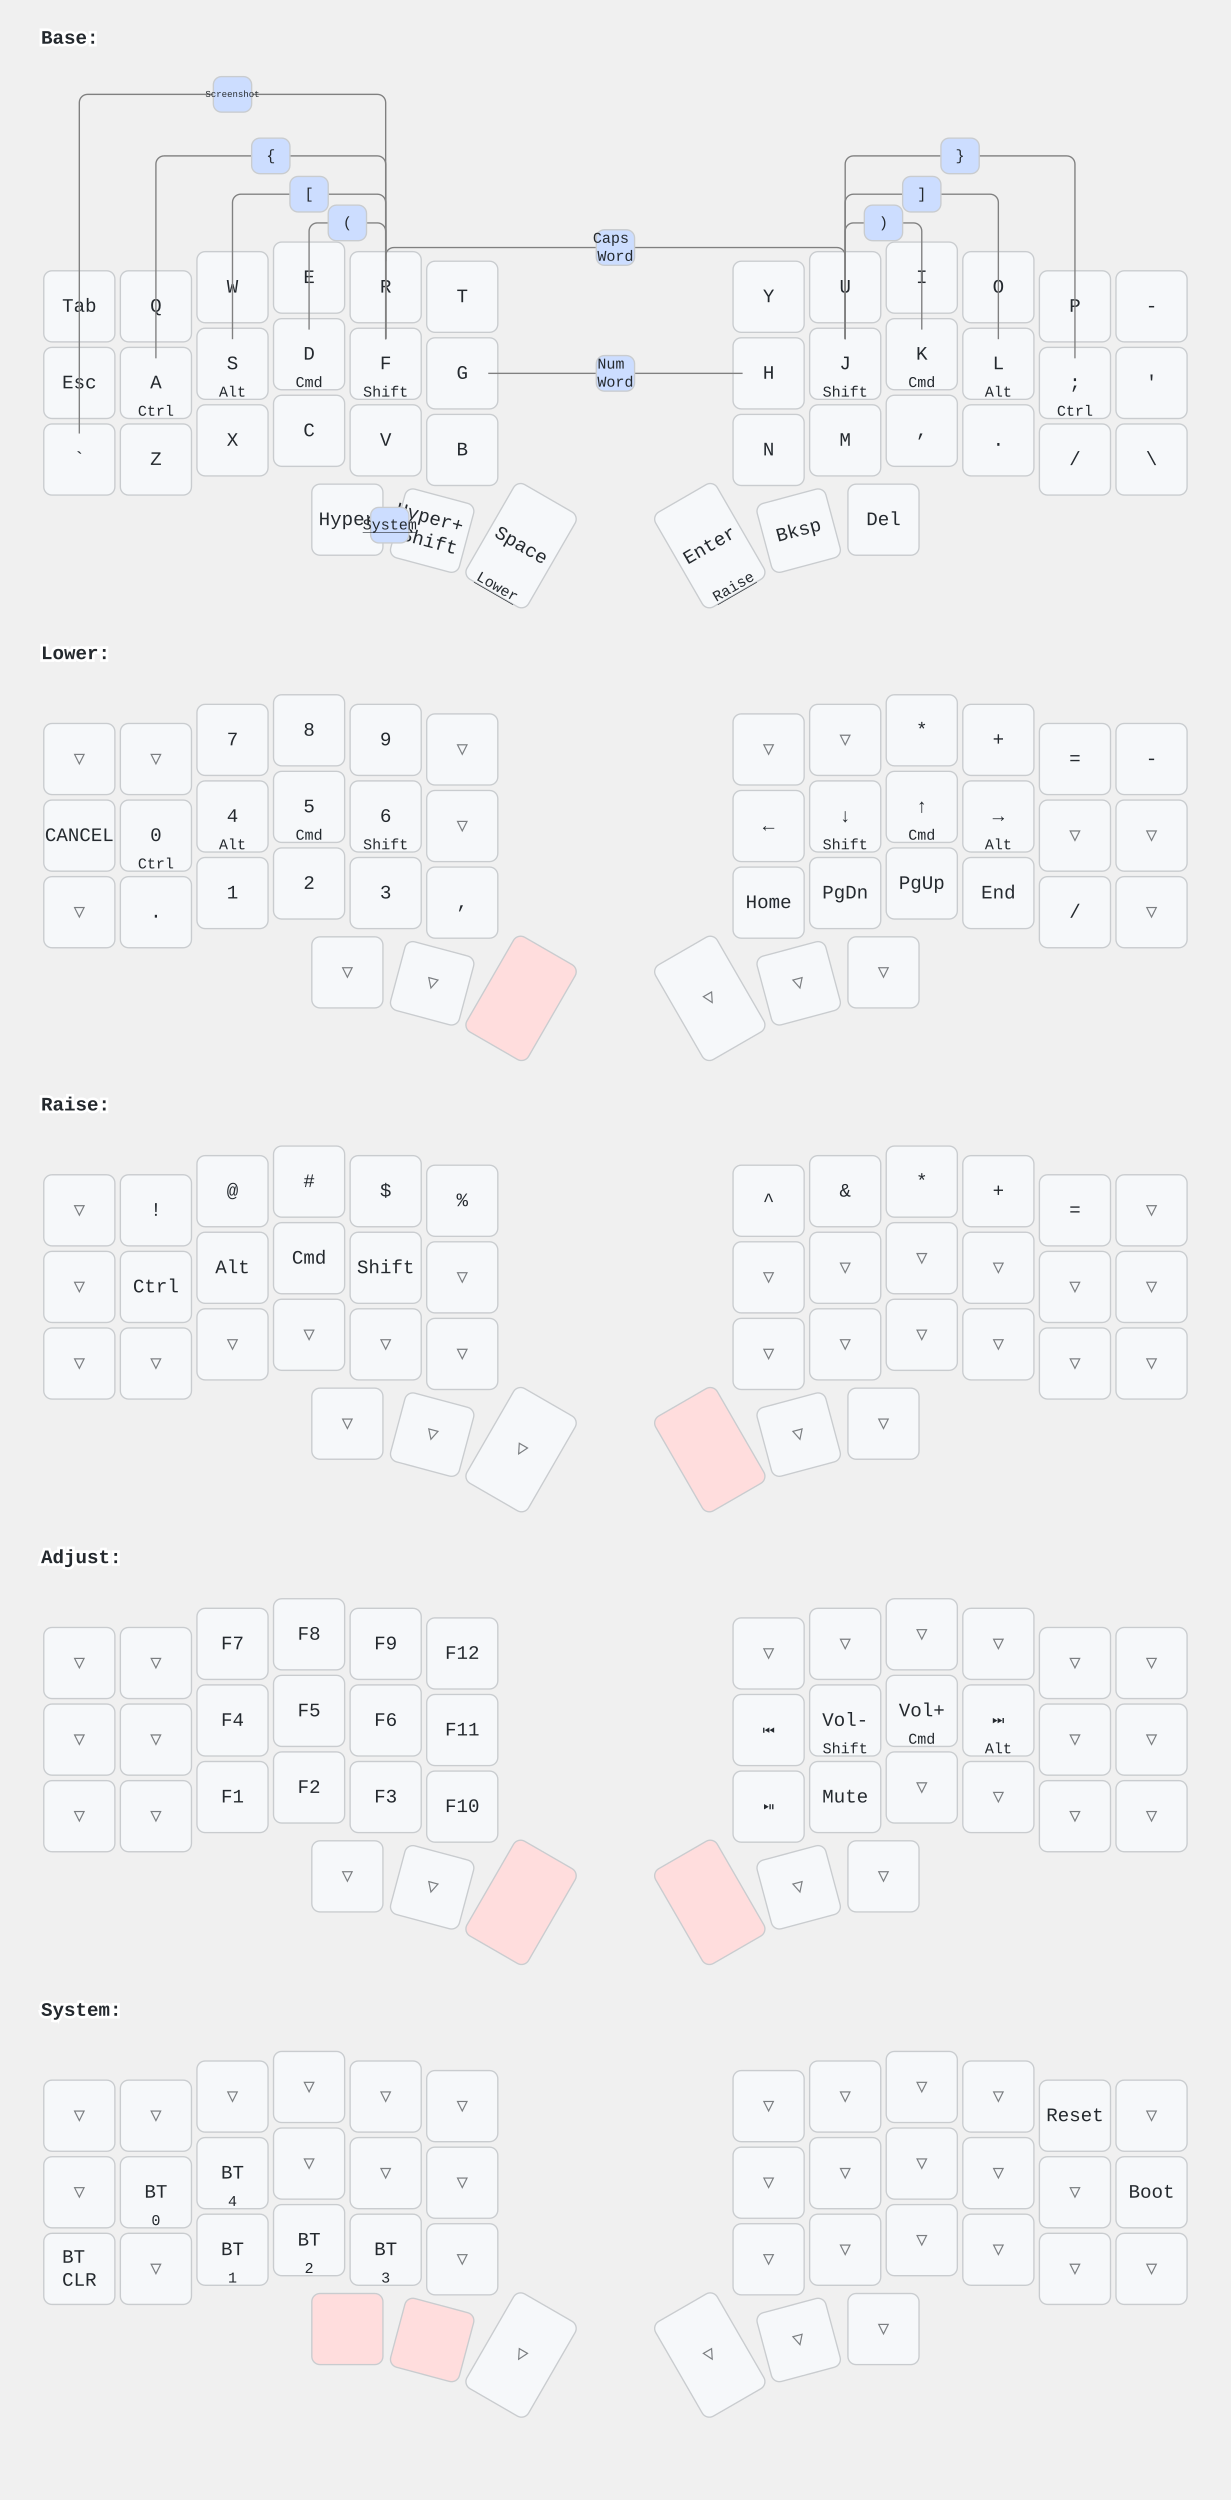
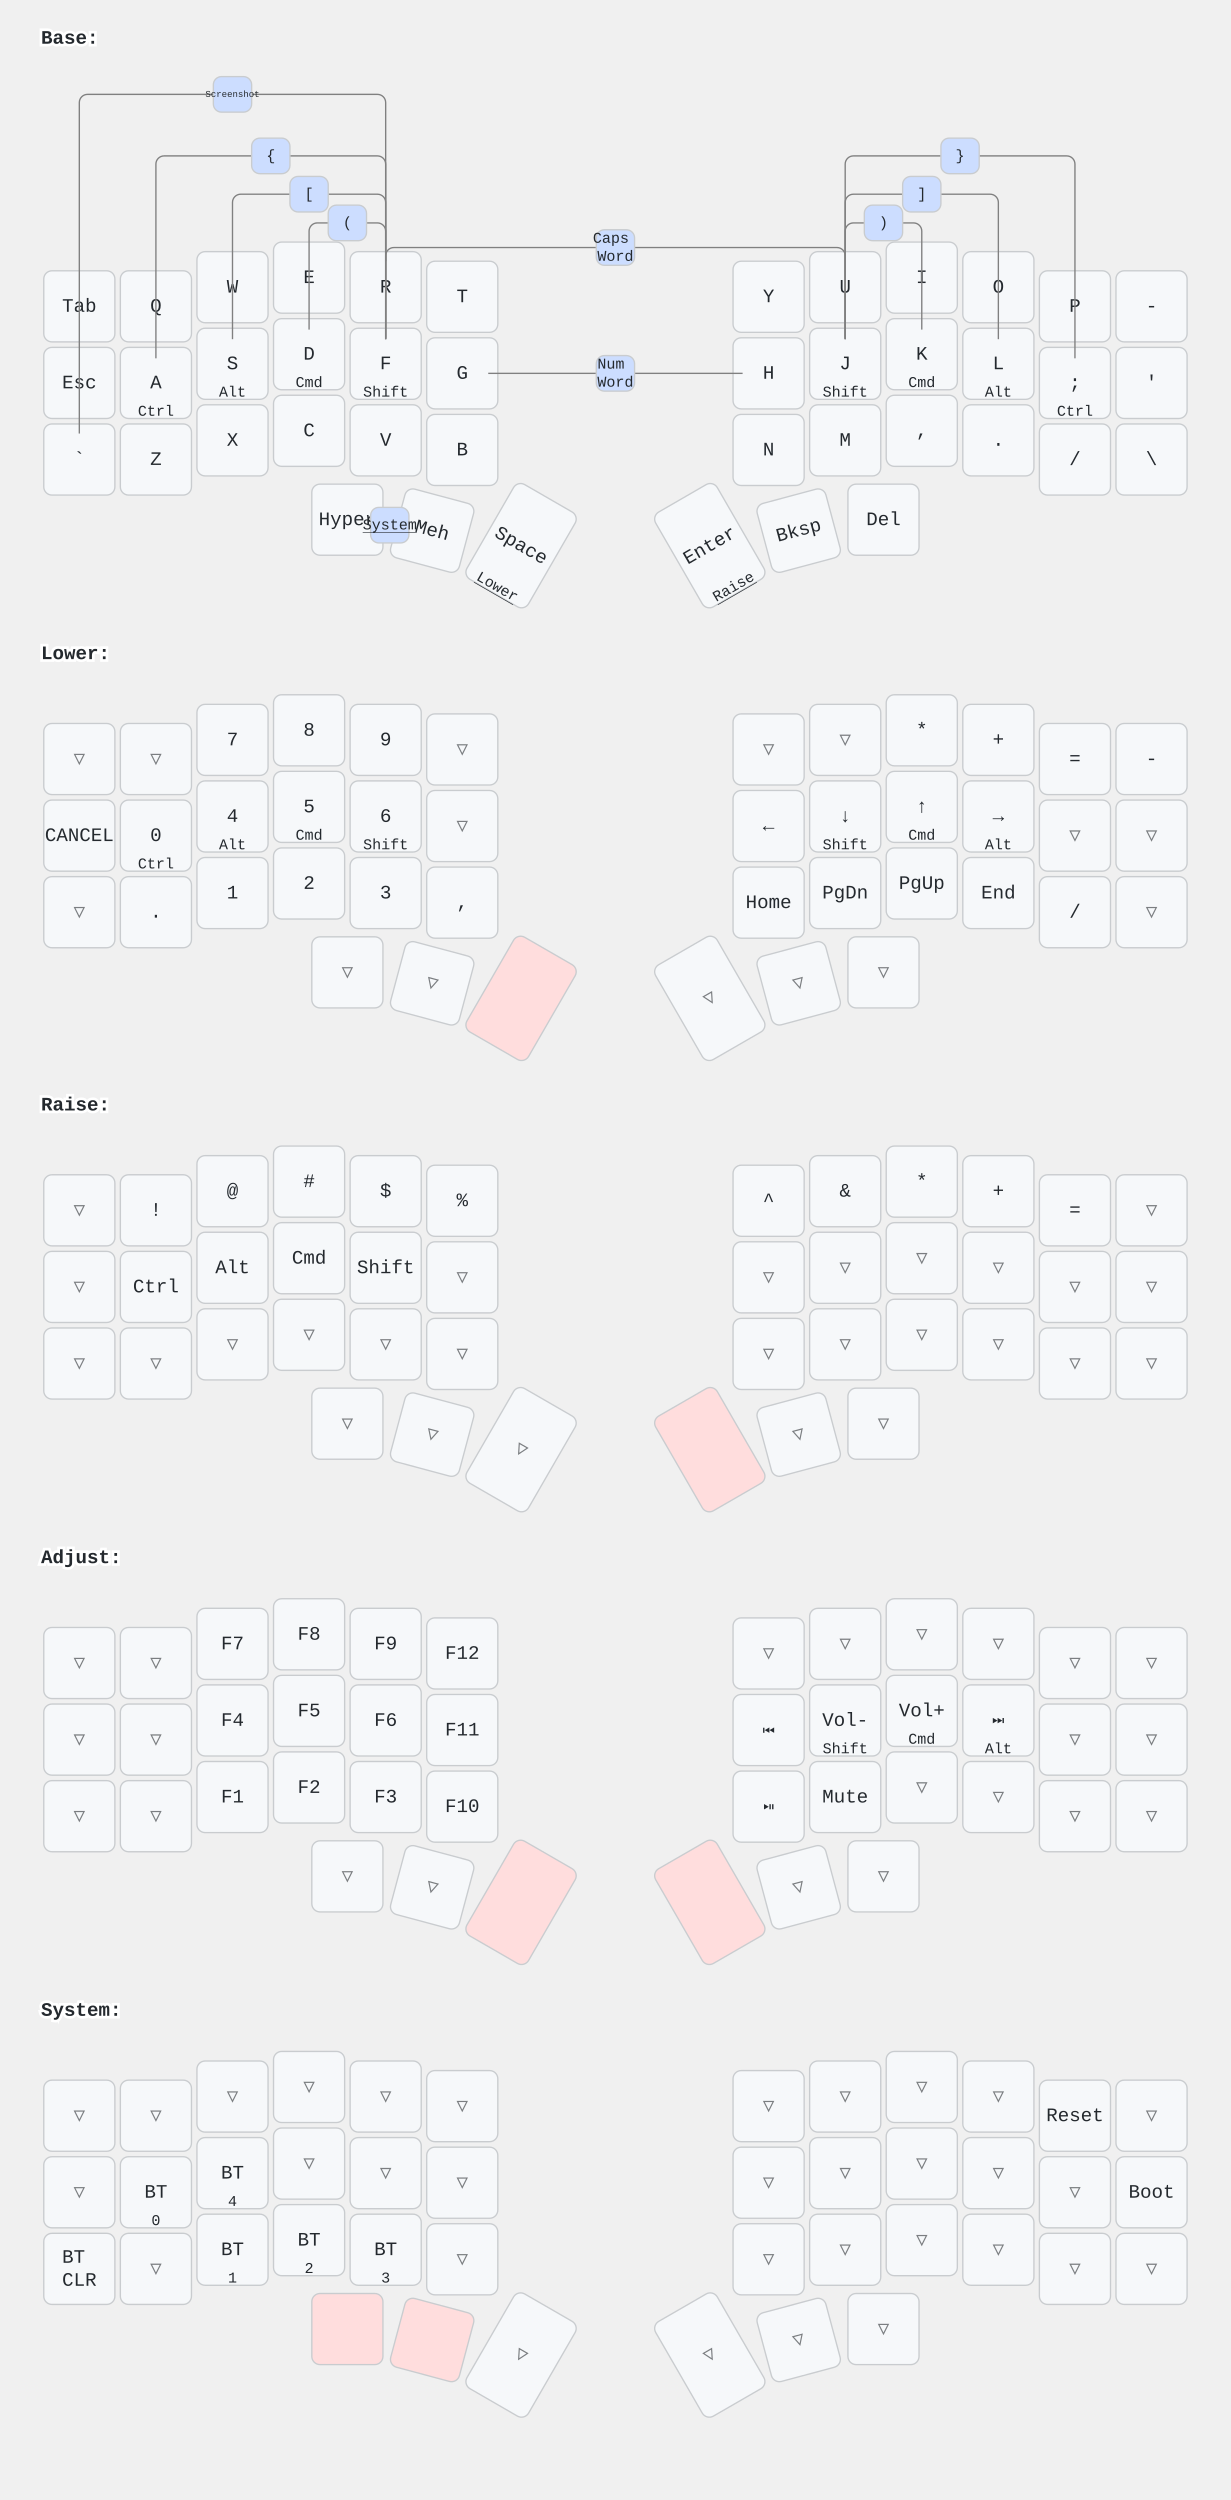
<svg xmlns="http://www.w3.org/2000/svg" width="900" height="1828" viewBox="0 0 900 1828" class="keymap">
  <style>/* inherit to force styles through use tags */
svg path {
    fill: inherit;
}

/* font and background color specifications */
svg.keymap {
    font-family: SFMono-Regular,Consolas,Liberation Mono,Menlo,monospace;
    font-size: 14px;
    font-kerning: normal;
    text-rendering: optimizeLegibility;
    fill: #24292e;
}

/* default key styling */
rect.key {
    fill: #f6f8fa;
}

rect.key, rect.combo {
    stroke: #c9cccf;
    stroke-width: 1;
}

/* default key side styling, only used is draw_key_sides is set */
rect.side {
    filter: brightness(90%);
}

/* color accent for combo boxes */
rect.combo, rect.combo-separate {
    fill: #cdf;
}

/* color accent for held keys */
rect.held, rect.combo.held {
    fill: #fdd;
}

/* color accent for ghost (optional) keys */
rect.ghost, rect.combo.ghost {
    stroke-dasharray: 4, 4;
    stroke-width: 2;
}

text {
    text-anchor: middle;
    dominant-baseline: middle;
}

/* styling for layer labels */
text.label {
    font-weight: bold;
    text-anchor: start;
    stroke: white;
    stroke-width: 4;
    paint-order: stroke;
}

/* styling for optional footer */
text.footer {
    text-anchor: end;
    dominant-baseline: auto;
    stroke: white;
    stroke-width: 4;
    paint-order: stroke;
}

/* styling for combo tap, and key non-tap label text */
text.combo, text.hold, text.shifted, text.left, text.right, text.tl, text.tr, text.bl, text.br {
    font-size: 11px;
}

text.hold, text.bl, text.br {
    text-anchor: middle;
    dominant-baseline: auto;
}

text.shifted, text.tl, text.tr {
    text-anchor: middle;
    dominant-baseline: hanging;
}

text.left, text.tl, text.bl {
    text-anchor: start;
}

text.right, text.tr, text.br {
    text-anchor: end;
}

text.layer-activator {
    text-decoration: underline;
}

/* styling for hold/shifted label text in combo box */
text.combo.hold, text.combo.shifted, text.combo.left, text.combo.right {
    font-size: 8px;
}

/* lighter symbol for transparent keys */
text.trans {
    fill: #7b7e81;
}

/* styling for combo dendrons */
path.combo {
    stroke-width: 1;
    stroke: gray;
    fill: none;
}

/* Start Tabler Icons Cleanup */
/* cannot use height/width with glyphs */
.icon-tabler &gt; path {
    fill: inherit;
    stroke: inherit;
    stroke-width: 2;
}
/* hide tabler's default box */
.icon-tabler &gt; path[stroke="none"][fill="none"] {
    visibility: hidden;
}
/* End Tabler Icons Cleanup */
</style>
  <g transform="translate(30, 0)" class="layer-Base">
    <text x="0" y="28" class="label" id="Base">Base:</text>
    <g transform="translate(0, 175)">
      <g transform="translate(28, 49)" class="key keypos-0">
        <rect rx="6" ry="6" x="-26" y="-26" width="52" height="52" class="key" />
        <text x="0" y="0" class="key tap">Tab</text>
      </g>
      <g transform="translate(84, 49)" class="key keypos-1">
        <rect rx="6" ry="6" x="-26" y="-26" width="52" height="52" class="key" />
        <text x="0" y="0" class="key tap">Q</text>
      </g>
      <g transform="translate(140, 35)" class="key keypos-2">
        <rect rx="6" ry="6" x="-26" y="-26" width="52" height="52" class="key" />
        <text x="0" y="0" class="key tap">W</text>
      </g>
      <g transform="translate(196, 28)" class="key keypos-3">
        <rect rx="6" ry="6" x="-26" y="-26" width="52" height="52" class="key" />
        <text x="0" y="0" class="key tap">E</text>
      </g>
      <g transform="translate(252, 35)" class="key keypos-4">
        <rect rx="6" ry="6" x="-26" y="-26" width="52" height="52" class="key" />
        <text x="0" y="0" class="key tap">R</text>
      </g>
      <g transform="translate(308, 42)" class="key keypos-5">
        <rect rx="6" ry="6" x="-26" y="-26" width="52" height="52" class="key" />
        <text x="0" y="0" class="key tap">T</text>
      </g>
      <g transform="translate(532, 42)" class="key keypos-6">
        <rect rx="6" ry="6" x="-26" y="-26" width="52" height="52" class="key" />
        <text x="0" y="0" class="key tap">Y</text>
      </g>
      <g transform="translate(588, 35)" class="key keypos-7">
        <rect rx="6" ry="6" x="-26" y="-26" width="52" height="52" class="key" />
        <text x="0" y="0" class="key tap">U</text>
      </g>
      <g transform="translate(644, 28)" class="key keypos-8">
        <rect rx="6" ry="6" x="-26" y="-26" width="52" height="52" class="key" />
        <text x="0" y="0" class="key tap">I</text>
      </g>
      <g transform="translate(700, 35)" class="key keypos-9">
        <rect rx="6" ry="6" x="-26" y="-26" width="52" height="52" class="key" />
        <text x="0" y="0" class="key tap">O</text>
      </g>
      <g transform="translate(756, 49)" class="key keypos-10">
        <rect rx="6" ry="6" x="-26" y="-26" width="52" height="52" class="key" />
        <text x="0" y="0" class="key tap">P</text>
      </g>
      <g transform="translate(812, 49)" class="key keypos-11">
        <rect rx="6" ry="6" x="-26" y="-26" width="52" height="52" class="key" />
        <text x="0" y="0" class="key tap">-</text>
      </g>
      <g transform="translate(28, 105)" class="key keypos-12">
        <rect rx="6" ry="6" x="-26" y="-26" width="52" height="52" class="key" />
        <text x="0" y="0" class="key tap">Esc</text>
      </g>
      <g transform="translate(84, 105)" class="key keypos-13">
        <rect rx="6" ry="6" x="-26" y="-26" width="52" height="52" class="key" />
        <text x="0" y="0" class="key tap">A</text>
        <text x="0" y="24" class="key hold">Ctrl</text>
      </g>
      <g transform="translate(140, 91)" class="key keypos-14">
        <rect rx="6" ry="6" x="-26" y="-26" width="52" height="52" class="key" />
        <text x="0" y="0" class="key tap">S</text>
        <text x="0" y="24" class="key hold">Alt</text>
      </g>
      <g transform="translate(196, 84)" class="key keypos-15">
        <rect rx="6" ry="6" x="-26" y="-26" width="52" height="52" class="key" />
        <text x="0" y="0" class="key tap">D</text>
        <text x="0" y="24" class="key hold">Cmd</text>
      </g>
      <g transform="translate(252, 91)" class="key keypos-16">
        <rect rx="6" ry="6" x="-26" y="-26" width="52" height="52" class="key" />
        <text x="0" y="0" class="key tap">F</text>
        <text x="0" y="24" class="key hold">Shift</text>
      </g>
      <g transform="translate(308, 98)" class="key keypos-17">
        <rect rx="6" ry="6" x="-26" y="-26" width="52" height="52" class="key" />
        <text x="0" y="0" class="key tap">G</text>
      </g>
      <g transform="translate(532, 98)" class="key keypos-18">
        <rect rx="6" ry="6" x="-26" y="-26" width="52" height="52" class="key" />
        <text x="0" y="0" class="key tap">H</text>
      </g>
      <g transform="translate(588, 91)" class="key keypos-19">
        <rect rx="6" ry="6" x="-26" y="-26" width="52" height="52" class="key" />
        <text x="0" y="0" class="key tap">J</text>
        <text x="0" y="24" class="key hold">Shift</text>
      </g>
      <g transform="translate(644, 84)" class="key keypos-20">
        <rect rx="6" ry="6" x="-26" y="-26" width="52" height="52" class="key" />
        <text x="0" y="0" class="key tap">K</text>
        <text x="0" y="24" class="key hold">Cmd</text>
      </g>
      <g transform="translate(700, 91)" class="key keypos-21">
        <rect rx="6" ry="6" x="-26" y="-26" width="52" height="52" class="key" />
        <text x="0" y="0" class="key tap">L</text>
        <text x="0" y="24" class="key hold">Alt</text>
      </g>
      <g transform="translate(756, 105)" class="key keypos-22">
        <rect rx="6" ry="6" x="-26" y="-26" width="52" height="52" class="key" />
        <text x="0" y="0" class="key tap">;</text>
        <text x="0" y="24" class="key hold">Ctrl</text>
      </g>
      <g transform="translate(812, 105)" class="key keypos-23">
        <rect rx="6" ry="6" x="-26" y="-26" width="52" height="52" class="key" />
        <text x="0" y="0" class="key tap">'</text>
      </g>
      <g transform="translate(28, 161)" class="key keypos-24">
        <rect rx="6" ry="6" x="-26" y="-26" width="52" height="52" class="key" />
        <text x="0" y="0" class="key tap">`</text>
      </g>
      <g transform="translate(84, 161)" class="key keypos-25">
        <rect rx="6" ry="6" x="-26" y="-26" width="52" height="52" class="key" />
        <text x="0" y="0" class="key tap">Z</text>
      </g>
      <g transform="translate(140, 147)" class="key keypos-26">
        <rect rx="6" ry="6" x="-26" y="-26" width="52" height="52" class="key" />
        <text x="0" y="0" class="key tap">X</text>
      </g>
      <g transform="translate(196, 140)" class="key keypos-27">
        <rect rx="6" ry="6" x="-26" y="-26" width="52" height="52" class="key" />
        <text x="0" y="0" class="key tap">C</text>
      </g>
      <g transform="translate(252, 147)" class="key keypos-28">
        <rect rx="6" ry="6" x="-26" y="-26" width="52" height="52" class="key" />
        <text x="0" y="0" class="key tap">V</text>
      </g>
      <g transform="translate(308, 154)" class="key keypos-29">
        <rect rx="6" ry="6" x="-26" y="-26" width="52" height="52" class="key" />
        <text x="0" y="0" class="key tap">B</text>
      </g>
      <g transform="translate(532, 154)" class="key keypos-30">
        <rect rx="6" ry="6" x="-26" y="-26" width="52" height="52" class="key" />
        <text x="0" y="0" class="key tap">N</text>
      </g>
      <g transform="translate(588, 147)" class="key keypos-31">
        <rect rx="6" ry="6" x="-26" y="-26" width="52" height="52" class="key" />
        <text x="0" y="0" class="key tap">M</text>
      </g>
      <g transform="translate(644, 140)" class="key keypos-32">
        <rect rx="6" ry="6" x="-26" y="-26" width="52" height="52" class="key" />
        <text x="0" y="0" class="key tap">,</text>
      </g>
      <g transform="translate(700, 147)" class="key keypos-33">
        <rect rx="6" ry="6" x="-26" y="-26" width="52" height="52" class="key" />
        <text x="0" y="0" class="key tap">.</text>
      </g>
      <g transform="translate(756, 161)" class="key keypos-34">
        <rect rx="6" ry="6" x="-26" y="-26" width="52" height="52" class="key" />
        <text x="0" y="0" class="key tap">/</text>
      </g>
      <g transform="translate(812, 161)" class="key keypos-35">
        <rect rx="6" ry="6" x="-26" y="-26" width="52" height="52" class="key" />
        <text x="0" y="0" class="key tap">\</text>
      </g>
      <g transform="translate(224, 205)" class="key keypos-36">
        <rect rx="6" ry="6" x="-26" y="-26" width="52" height="52" class="key" />
        <text x="0" y="0" class="key tap">Hyper</text>
      </g>
      <g transform="translate(286, 213) rotate(15.0)" class="key keypos-37">
        <rect rx="6" ry="6" x="-26" y="-26" width="52" height="52" class="key" />
-         <text x="0" y="0" class="key tap">
-           <tspan x="0" dy="-0.6em">Hyper+</tspan>
-           <tspan x="0" dy="1.2em">Shift</tspan>
-         </text>
+         <text x="0" y="0" class="key tap">Meh</text>
      </g>
      <g transform="translate(351, 224) rotate(30.0)" class="key keypos-38">
        <rect rx="6" ry="6" x="-26" y="-40" width="52" height="80" class="key" />
        <text x="0" y="0" class="key tap">Space</text>
        <a href="#Lower">
          <text x="0" y="38" class="key hold layer-activator">Lower</text>
        </a>
      </g>
      <g transform="translate(489, 224) rotate(-30.0)" class="key keypos-39">
        <rect rx="6" ry="6" x="-26" y="-40" width="52" height="80" class="key" />
        <text x="0" y="0" class="key tap">Enter</text>
        <a href="#Raise">
          <text x="0" y="38" class="key hold layer-activator">Raise</text>
        </a>
      </g>
      <g transform="translate(554, 213) rotate(-15.0)" class="key keypos-40">
        <rect rx="6" ry="6" x="-26" y="-26" width="52" height="52" class="key" />
        <text x="0" y="0" class="key tap">Bksp</text>
      </g>
      <g transform="translate(616, 205)" class="key keypos-41">
        <rect rx="6" ry="6" x="-26" y="-26" width="52" height="52" class="key" />
        <text x="0" y="0" class="key tap">Del</text>
      </g>
      <g class="combo combopos-0">
        <path d="M224,-12 h-22 a6.0,6.0 0 0 0 -6.0,6.0 v72" class="combo" />
        <path d="M224,-12 h22 a6.0,6.0 0 0 1 6.0,6.0 v79" class="combo" />
        <rect rx="6" ry="6" x="210" y="-25" width="28" height="26" class="combo" />
        <text x="224" y="-12" class="combo tap">(</text>
      </g>
      <g class="combo combopos-1">
        <path d="M616,-12 h-22 a6.0,6.0 0 0 0 -6.0,6.0 v79" class="combo" />
        <path d="M616,-12 h22 a6.0,6.0 0 0 1 6.0,6.0 v72" class="combo" />
        <rect rx="6" ry="6" x="602" y="-25" width="28" height="26" class="combo" />
        <text x="616" y="-12" class="combo tap">)</text>
      </g>
      <g class="combo combopos-2">
        <path d="M196,-33 h-50 a6.0,6.0 0 0 0 -6.0,6.0 v100" class="combo" />
        <path d="M196,-33 h50 a6.0,6.0 0 0 1 6.0,6.0 v100" class="combo" />
        <rect rx="6" ry="6" x="182" y="-46" width="28" height="26" class="combo" />
        <text x="196" y="-33" class="combo tap">[</text>
      </g>
      <g class="combo combopos-3">
        <path d="M644,-33 h-50 a6.0,6.0 0 0 0 -6.0,6.0 v100" class="combo" />
        <path d="M644,-33 h50 a6.0,6.0 0 0 1 6.0,6.0 v100" class="combo" />
        <rect rx="6" ry="6" x="630" y="-46" width="28" height="26" class="combo" />
        <text x="644" y="-33" class="combo tap">]</text>
      </g>
      <g class="combo combopos-4">
        <path d="M168,-61 h-78 a6.0,6.0 0 0 0 -6.0,6.0 v142" class="combo" />
        <path d="M168,-61 h78 a6.0,6.0 0 0 1 6.0,6.0 v128" class="combo" />
        <rect rx="6" ry="6" x="154" y="-74" width="28" height="26" class="combo" />
        <text x="168" y="-61" class="combo tap">{</text>
      </g>
      <g class="combo combopos-5">
        <path d="M672,-61 h-78 a6.0,6.0 0 0 0 -6.0,6.0 v128" class="combo" />
        <path d="M672,-61 h78 a6.0,6.0 0 0 1 6.0,6.0 v142" class="combo" />
        <rect rx="6" ry="6" x="658" y="-74" width="28" height="26" class="combo" />
        <text x="672" y="-61" class="combo tap">}</text>
      </g>
      <g class="combo combopos-6">
        <path d="M420,6 h-162 a6.0,6.0 0 0 0 -6.0,6.0 v60" class="combo" />
        <path d="M420,6 h162 a6.0,6.0 0 0 1 6.0,6.0 v60" class="combo" />
        <rect rx="6" ry="6" x="406" y="-7" width="28" height="26" class="combo" />
        <text x="420" y="6" class="combo tap">
          <tspan x="420" dy="-0.6em">Caps</tspan>
          <tspan x="420" dy="1.2em">Word</tspan>
        </text>
      </g>
      <g class="combo combopos-7">
        <path d="M140,-106 h-106 a6.0,6.0 0 0 0 -6.0,6.0 v242" class="combo" />
        <path d="M140,-106 h106 a6.0,6.0 0 0 1 6.0,6.0 v116" class="combo" />
        <rect rx="6" ry="6" x="126" y="-119" width="28" height="26" class="combo" />
        <text x="140" y="-106" class="combo tap">
          <tspan style="font-size: 60%">Screenshot</tspan>
        </text>
      </g>
      <g class="combo combopos-8">
        <path d="M420,98 l-93,0" class="combo" />
        <path d="M420,98 l93,0" class="combo" />
        <rect rx="6" ry="6" x="406" y="85" width="28" height="26" class="combo" />
        <text x="420" y="98" class="combo tap">
          <tspan x="420" dy="-0.6em">Num</tspan>
          <tspan x="420" dy="1.2em">Word</tspan>
        </text>
      </g>
      <g class="combo combopos-9">
        <rect rx="6" ry="6" x="241" y="196" width="28" height="26" class="combo" />
        <a href="#System">
          <text x="255" y="209" class="combo tap layer-activator">System</text>
        </a>
      </g>
    </g>
  </g>
  <g transform="translate(30, 450)" class="layer-Lower">
    <text x="0" y="28" class="label" id="Lower">Lower:</text>
    <g transform="translate(0, 56)">
      <g transform="translate(28, 49)" class="key trans keypos-0">
        <rect rx="6" ry="6" x="-26" y="-26" width="52" height="52" class="key trans" />
        <text x="0" y="0" class="key trans tap">▽</text>
      </g>
      <g transform="translate(84, 49)" class="key trans keypos-1">
        <rect rx="6" ry="6" x="-26" y="-26" width="52" height="52" class="key trans" />
        <text x="0" y="0" class="key trans tap">▽</text>
      </g>
      <g transform="translate(140, 35)" class="key keypos-2">
        <rect rx="6" ry="6" x="-26" y="-26" width="52" height="52" class="key" />
        <text x="0" y="0" class="key tap">7</text>
      </g>
      <g transform="translate(196, 28)" class="key keypos-3">
        <rect rx="6" ry="6" x="-26" y="-26" width="52" height="52" class="key" />
        <text x="0" y="0" class="key tap">8</text>
      </g>
      <g transform="translate(252, 35)" class="key keypos-4">
        <rect rx="6" ry="6" x="-26" y="-26" width="52" height="52" class="key" />
        <text x="0" y="0" class="key tap">9</text>
      </g>
      <g transform="translate(308, 42)" class="key trans keypos-5">
        <rect rx="6" ry="6" x="-26" y="-26" width="52" height="52" class="key trans" />
        <text x="0" y="0" class="key trans tap">▽</text>
      </g>
      <g transform="translate(532, 42)" class="key trans keypos-6">
        <rect rx="6" ry="6" x="-26" y="-26" width="52" height="52" class="key trans" />
        <text x="0" y="0" class="key trans tap">▽</text>
      </g>
      <g transform="translate(588, 35)" class="key trans keypos-7">
        <rect rx="6" ry="6" x="-26" y="-26" width="52" height="52" class="key trans" />
        <text x="0" y="0" class="key trans tap">▽</text>
      </g>
      <g transform="translate(644, 28)" class="key keypos-8">
        <rect rx="6" ry="6" x="-26" y="-26" width="52" height="52" class="key" />
        <text x="0" y="0" class="key tap">*</text>
      </g>
      <g transform="translate(700, 35)" class="key keypos-9">
        <rect rx="6" ry="6" x="-26" y="-26" width="52" height="52" class="key" />
        <text x="0" y="0" class="key tap">+</text>
      </g>
      <g transform="translate(756, 49)" class="key keypos-10">
        <rect rx="6" ry="6" x="-26" y="-26" width="52" height="52" class="key" />
        <text x="0" y="0" class="key tap">=</text>
      </g>
      <g transform="translate(812, 49)" class="key keypos-11">
        <rect rx="6" ry="6" x="-26" y="-26" width="52" height="52" class="key" />
        <text x="0" y="0" class="key tap">-</text>
      </g>
      <g transform="translate(28, 105)" class="key keypos-12">
        <rect rx="6" ry="6" x="-26" y="-26" width="52" height="52" class="key" />
        <text x="0" y="0" class="key tap">CANCEL</text>
      </g>
      <g transform="translate(84, 105)" class="key keypos-13">
        <rect rx="6" ry="6" x="-26" y="-26" width="52" height="52" class="key" />
        <text x="0" y="0" class="key tap">0</text>
        <text x="0" y="24" class="key hold">Ctrl</text>
      </g>
      <g transform="translate(140, 91)" class="key keypos-14">
        <rect rx="6" ry="6" x="-26" y="-26" width="52" height="52" class="key" />
        <text x="0" y="0" class="key tap">4</text>
        <text x="0" y="24" class="key hold">Alt</text>
      </g>
      <g transform="translate(196, 84)" class="key keypos-15">
        <rect rx="6" ry="6" x="-26" y="-26" width="52" height="52" class="key" />
        <text x="0" y="0" class="key tap">5</text>
        <text x="0" y="24" class="key hold">Cmd</text>
      </g>
      <g transform="translate(252, 91)" class="key keypos-16">
        <rect rx="6" ry="6" x="-26" y="-26" width="52" height="52" class="key" />
        <text x="0" y="0" class="key tap">6</text>
        <text x="0" y="24" class="key hold">Shift</text>
      </g>
      <g transform="translate(308, 98)" class="key trans keypos-17">
        <rect rx="6" ry="6" x="-26" y="-26" width="52" height="52" class="key trans" />
        <text x="0" y="0" class="key trans tap">▽</text>
      </g>
      <g transform="translate(532, 98)" class="key keypos-18">
        <rect rx="6" ry="6" x="-26" y="-26" width="52" height="52" class="key" />
        <text x="0" y="0" class="key tap">←</text>
      </g>
      <g transform="translate(588, 91)" class="key keypos-19">
        <rect rx="6" ry="6" x="-26" y="-26" width="52" height="52" class="key" />
        <text x="0" y="0" class="key tap">↓</text>
        <text x="0" y="24" class="key hold">Shift</text>
      </g>
      <g transform="translate(644, 84)" class="key keypos-20">
        <rect rx="6" ry="6" x="-26" y="-26" width="52" height="52" class="key" />
        <text x="0" y="0" class="key tap">↑</text>
        <text x="0" y="24" class="key hold">Cmd</text>
      </g>
      <g transform="translate(700, 91)" class="key keypos-21">
        <rect rx="6" ry="6" x="-26" y="-26" width="52" height="52" class="key" />
        <text x="0" y="0" class="key tap">→</text>
        <text x="0" y="24" class="key hold">Alt</text>
      </g>
      <g transform="translate(756, 105)" class="key trans keypos-22">
        <rect rx="6" ry="6" x="-26" y="-26" width="52" height="52" class="key trans" />
        <text x="0" y="0" class="key trans tap">▽</text>
      </g>
      <g transform="translate(812, 105)" class="key trans keypos-23">
        <rect rx="6" ry="6" x="-26" y="-26" width="52" height="52" class="key trans" />
        <text x="0" y="0" class="key trans tap">▽</text>
      </g>
      <g transform="translate(28, 161)" class="key trans keypos-24">
        <rect rx="6" ry="6" x="-26" y="-26" width="52" height="52" class="key trans" />
        <text x="0" y="0" class="key trans tap">▽</text>
      </g>
      <g transform="translate(84, 161)" class="key keypos-25">
        <rect rx="6" ry="6" x="-26" y="-26" width="52" height="52" class="key" />
        <text x="0" y="0" class="key tap">.</text>
      </g>
      <g transform="translate(140, 147)" class="key keypos-26">
        <rect rx="6" ry="6" x="-26" y="-26" width="52" height="52" class="key" />
        <text x="0" y="0" class="key tap">1</text>
      </g>
      <g transform="translate(196, 140)" class="key keypos-27">
        <rect rx="6" ry="6" x="-26" y="-26" width="52" height="52" class="key" />
        <text x="0" y="0" class="key tap">2</text>
      </g>
      <g transform="translate(252, 147)" class="key keypos-28">
        <rect rx="6" ry="6" x="-26" y="-26" width="52" height="52" class="key" />
        <text x="0" y="0" class="key tap">3</text>
      </g>
      <g transform="translate(308, 154)" class="key keypos-29">
        <rect rx="6" ry="6" x="-26" y="-26" width="52" height="52" class="key" />
        <text x="0" y="0" class="key tap">,</text>
      </g>
      <g transform="translate(532, 154)" class="key keypos-30">
        <rect rx="6" ry="6" x="-26" y="-26" width="52" height="52" class="key" />
        <text x="0" y="0" class="key tap">Home</text>
      </g>
      <g transform="translate(588, 147)" class="key keypos-31">
        <rect rx="6" ry="6" x="-26" y="-26" width="52" height="52" class="key" />
        <text x="0" y="0" class="key tap">PgDn</text>
      </g>
      <g transform="translate(644, 140)" class="key keypos-32">
        <rect rx="6" ry="6" x="-26" y="-26" width="52" height="52" class="key" />
        <text x="0" y="0" class="key tap">PgUp</text>
      </g>
      <g transform="translate(700, 147)" class="key keypos-33">
        <rect rx="6" ry="6" x="-26" y="-26" width="52" height="52" class="key" />
        <text x="0" y="0" class="key tap">End</text>
      </g>
      <g transform="translate(756, 161)" class="key keypos-34">
        <rect rx="6" ry="6" x="-26" y="-26" width="52" height="52" class="key" />
        <text x="0" y="0" class="key tap">/</text>
      </g>
      <g transform="translate(812, 161)" class="key trans keypos-35">
        <rect rx="6" ry="6" x="-26" y="-26" width="52" height="52" class="key trans" />
        <text x="0" y="0" class="key trans tap">▽</text>
      </g>
      <g transform="translate(224, 205)" class="key trans keypos-36">
        <rect rx="6" ry="6" x="-26" y="-26" width="52" height="52" class="key trans" />
        <text x="0" y="0" class="key trans tap">▽</text>
      </g>
      <g transform="translate(286, 213) rotate(15.0)" class="key trans keypos-37">
        <rect rx="6" ry="6" x="-26" y="-26" width="52" height="52" class="key trans" />
        <text x="0" y="0" class="key trans tap">▽</text>
      </g>
      <g transform="translate(351, 224) rotate(30.0)" class="key held keypos-38">
        <rect rx="6" ry="6" x="-26" y="-40" width="52" height="80" class="key held" />
      </g>
      <g transform="translate(489, 224) rotate(-30.0)" class="key trans keypos-39">
        <rect rx="6" ry="6" x="-26" y="-40" width="52" height="80" class="key trans" />
        <text x="0" y="0" class="key trans tap">▽</text>
      </g>
      <g transform="translate(554, 213) rotate(-15.0)" class="key trans keypos-40">
        <rect rx="6" ry="6" x="-26" y="-26" width="52" height="52" class="key trans" />
        <text x="0" y="0" class="key trans tap">▽</text>
      </g>
      <g transform="translate(616, 205)" class="key trans keypos-41">
        <rect rx="6" ry="6" x="-26" y="-26" width="52" height="52" class="key trans" />
        <text x="0" y="0" class="key trans tap">▽</text>
      </g>
    </g>
  </g>
  <g transform="translate(30, 780)" class="layer-Raise">
    <text x="0" y="28" class="label" id="Raise">Raise:</text>
    <g transform="translate(0, 56)">
      <g transform="translate(28, 49)" class="key trans keypos-0">
        <rect rx="6" ry="6" x="-26" y="-26" width="52" height="52" class="key trans" />
        <text x="0" y="0" class="key trans tap">▽</text>
      </g>
      <g transform="translate(84, 49)" class="key keypos-1">
        <rect rx="6" ry="6" x="-26" y="-26" width="52" height="52" class="key" />
        <text x="0" y="0" class="key tap">!</text>
      </g>
      <g transform="translate(140, 35)" class="key keypos-2">
        <rect rx="6" ry="6" x="-26" y="-26" width="52" height="52" class="key" />
        <text x="0" y="0" class="key tap">@</text>
      </g>
      <g transform="translate(196, 28)" class="key keypos-3">
        <rect rx="6" ry="6" x="-26" y="-26" width="52" height="52" class="key" />
        <text x="0" y="0" class="key tap">#</text>
      </g>
      <g transform="translate(252, 35)" class="key keypos-4">
        <rect rx="6" ry="6" x="-26" y="-26" width="52" height="52" class="key" />
        <text x="0" y="0" class="key tap">$</text>
      </g>
      <g transform="translate(308, 42)" class="key keypos-5">
        <rect rx="6" ry="6" x="-26" y="-26" width="52" height="52" class="key" />
        <text x="0" y="0" class="key tap">%</text>
      </g>
      <g transform="translate(532, 42)" class="key keypos-6">
        <rect rx="6" ry="6" x="-26" y="-26" width="52" height="52" class="key" />
        <text x="0" y="0" class="key tap">^</text>
      </g>
      <g transform="translate(588, 35)" class="key keypos-7">
        <rect rx="6" ry="6" x="-26" y="-26" width="52" height="52" class="key" />
        <text x="0" y="0" class="key tap">&amp;</text>
      </g>
      <g transform="translate(644, 28)" class="key keypos-8">
        <rect rx="6" ry="6" x="-26" y="-26" width="52" height="52" class="key" />
        <text x="0" y="0" class="key tap">*</text>
      </g>
      <g transform="translate(700, 35)" class="key keypos-9">
        <rect rx="6" ry="6" x="-26" y="-26" width="52" height="52" class="key" />
        <text x="0" y="0" class="key tap">+</text>
      </g>
      <g transform="translate(756, 49)" class="key keypos-10">
        <rect rx="6" ry="6" x="-26" y="-26" width="52" height="52" class="key" />
        <text x="0" y="0" class="key tap">=</text>
      </g>
      <g transform="translate(812, 49)" class="key trans keypos-11">
        <rect rx="6" ry="6" x="-26" y="-26" width="52" height="52" class="key trans" />
        <text x="0" y="0" class="key trans tap">▽</text>
      </g>
      <g transform="translate(28, 105)" class="key trans keypos-12">
        <rect rx="6" ry="6" x="-26" y="-26" width="52" height="52" class="key trans" />
        <text x="0" y="0" class="key trans tap">▽</text>
      </g>
      <g transform="translate(84, 105)" class="key keypos-13">
        <rect rx="6" ry="6" x="-26" y="-26" width="52" height="52" class="key" />
        <text x="0" y="0" class="key tap">Ctrl</text>
      </g>
      <g transform="translate(140, 91)" class="key keypos-14">
        <rect rx="6" ry="6" x="-26" y="-26" width="52" height="52" class="key" />
        <text x="0" y="0" class="key tap">Alt</text>
      </g>
      <g transform="translate(196, 84)" class="key keypos-15">
        <rect rx="6" ry="6" x="-26" y="-26" width="52" height="52" class="key" />
        <text x="0" y="0" class="key tap">Cmd</text>
      </g>
      <g transform="translate(252, 91)" class="key keypos-16">
        <rect rx="6" ry="6" x="-26" y="-26" width="52" height="52" class="key" />
        <text x="0" y="0" class="key tap">Shift</text>
      </g>
      <g transform="translate(308, 98)" class="key trans keypos-17">
        <rect rx="6" ry="6" x="-26" y="-26" width="52" height="52" class="key trans" />
        <text x="0" y="0" class="key trans tap">▽</text>
      </g>
      <g transform="translate(532, 98)" class="key trans keypos-18">
        <rect rx="6" ry="6" x="-26" y="-26" width="52" height="52" class="key trans" />
        <text x="0" y="0" class="key trans tap">▽</text>
      </g>
      <g transform="translate(588, 91)" class="key trans keypos-19">
        <rect rx="6" ry="6" x="-26" y="-26" width="52" height="52" class="key trans" />
        <text x="0" y="0" class="key trans tap">▽</text>
      </g>
      <g transform="translate(644, 84)" class="key trans keypos-20">
        <rect rx="6" ry="6" x="-26" y="-26" width="52" height="52" class="key trans" />
        <text x="0" y="0" class="key trans tap">▽</text>
      </g>
      <g transform="translate(700, 91)" class="key trans keypos-21">
        <rect rx="6" ry="6" x="-26" y="-26" width="52" height="52" class="key trans" />
        <text x="0" y="0" class="key trans tap">▽</text>
      </g>
      <g transform="translate(756, 105)" class="key trans keypos-22">
        <rect rx="6" ry="6" x="-26" y="-26" width="52" height="52" class="key trans" />
        <text x="0" y="0" class="key trans tap">▽</text>
      </g>
      <g transform="translate(812, 105)" class="key trans keypos-23">
        <rect rx="6" ry="6" x="-26" y="-26" width="52" height="52" class="key trans" />
        <text x="0" y="0" class="key trans tap">▽</text>
      </g>
      <g transform="translate(28, 161)" class="key trans keypos-24">
        <rect rx="6" ry="6" x="-26" y="-26" width="52" height="52" class="key trans" />
        <text x="0" y="0" class="key trans tap">▽</text>
      </g>
      <g transform="translate(84, 161)" class="key trans keypos-25">
        <rect rx="6" ry="6" x="-26" y="-26" width="52" height="52" class="key trans" />
        <text x="0" y="0" class="key trans tap">▽</text>
      </g>
      <g transform="translate(140, 147)" class="key trans keypos-26">
        <rect rx="6" ry="6" x="-26" y="-26" width="52" height="52" class="key trans" />
        <text x="0" y="0" class="key trans tap">▽</text>
      </g>
      <g transform="translate(196, 140)" class="key trans keypos-27">
        <rect rx="6" ry="6" x="-26" y="-26" width="52" height="52" class="key trans" />
        <text x="0" y="0" class="key trans tap">▽</text>
      </g>
      <g transform="translate(252, 147)" class="key trans keypos-28">
        <rect rx="6" ry="6" x="-26" y="-26" width="52" height="52" class="key trans" />
        <text x="0" y="0" class="key trans tap">▽</text>
      </g>
      <g transform="translate(308, 154)" class="key trans keypos-29">
        <rect rx="6" ry="6" x="-26" y="-26" width="52" height="52" class="key trans" />
        <text x="0" y="0" class="key trans tap">▽</text>
      </g>
      <g transform="translate(532, 154)" class="key trans keypos-30">
        <rect rx="6" ry="6" x="-26" y="-26" width="52" height="52" class="key trans" />
        <text x="0" y="0" class="key trans tap">▽</text>
      </g>
      <g transform="translate(588, 147)" class="key trans keypos-31">
        <rect rx="6" ry="6" x="-26" y="-26" width="52" height="52" class="key trans" />
        <text x="0" y="0" class="key trans tap">▽</text>
      </g>
      <g transform="translate(644, 140)" class="key trans keypos-32">
        <rect rx="6" ry="6" x="-26" y="-26" width="52" height="52" class="key trans" />
        <text x="0" y="0" class="key trans tap">▽</text>
      </g>
      <g transform="translate(700, 147)" class="key trans keypos-33">
        <rect rx="6" ry="6" x="-26" y="-26" width="52" height="52" class="key trans" />
        <text x="0" y="0" class="key trans tap">▽</text>
      </g>
      <g transform="translate(756, 161)" class="key trans keypos-34">
        <rect rx="6" ry="6" x="-26" y="-26" width="52" height="52" class="key trans" />
        <text x="0" y="0" class="key trans tap">▽</text>
      </g>
      <g transform="translate(812, 161)" class="key trans keypos-35">
        <rect rx="6" ry="6" x="-26" y="-26" width="52" height="52" class="key trans" />
        <text x="0" y="0" class="key trans tap">▽</text>
      </g>
      <g transform="translate(224, 205)" class="key trans keypos-36">
        <rect rx="6" ry="6" x="-26" y="-26" width="52" height="52" class="key trans" />
        <text x="0" y="0" class="key trans tap">▽</text>
      </g>
      <g transform="translate(286, 213) rotate(15.0)" class="key trans keypos-37">
        <rect rx="6" ry="6" x="-26" y="-26" width="52" height="52" class="key trans" />
        <text x="0" y="0" class="key trans tap">▽</text>
      </g>
      <g transform="translate(351, 224) rotate(30.0)" class="key trans keypos-38">
        <rect rx="6" ry="6" x="-26" y="-40" width="52" height="80" class="key trans" />
        <text x="0" y="0" class="key trans tap">▽</text>
      </g>
      <g transform="translate(489, 224) rotate(-30.0)" class="key held keypos-39">
        <rect rx="6" ry="6" x="-26" y="-40" width="52" height="80" class="key held" />
      </g>
      <g transform="translate(554, 213) rotate(-15.0)" class="key trans keypos-40">
        <rect rx="6" ry="6" x="-26" y="-26" width="52" height="52" class="key trans" />
        <text x="0" y="0" class="key trans tap">▽</text>
      </g>
      <g transform="translate(616, 205)" class="key trans keypos-41">
        <rect rx="6" ry="6" x="-26" y="-26" width="52" height="52" class="key trans" />
        <text x="0" y="0" class="key trans tap">▽</text>
      </g>
    </g>
  </g>
  <g transform="translate(30, 1111)" class="layer-Adjust">
    <text x="0" y="28" class="label" id="Adjust">Adjust:</text>
    <g transform="translate(0, 56)">
      <g transform="translate(28, 49)" class="key trans keypos-0">
        <rect rx="6" ry="6" x="-26" y="-26" width="52" height="52" class="key trans" />
        <text x="0" y="0" class="key trans tap">▽</text>
      </g>
      <g transform="translate(84, 49)" class="key trans keypos-1">
        <rect rx="6" ry="6" x="-26" y="-26" width="52" height="52" class="key trans" />
        <text x="0" y="0" class="key trans tap">▽</text>
      </g>
      <g transform="translate(140, 35)" class="key keypos-2">
        <rect rx="6" ry="6" x="-26" y="-26" width="52" height="52" class="key" />
        <text x="0" y="0" class="key tap">F7</text>
      </g>
      <g transform="translate(196, 28)" class="key keypos-3">
        <rect rx="6" ry="6" x="-26" y="-26" width="52" height="52" class="key" />
        <text x="0" y="0" class="key tap">F8</text>
      </g>
      <g transform="translate(252, 35)" class="key keypos-4">
        <rect rx="6" ry="6" x="-26" y="-26" width="52" height="52" class="key" />
        <text x="0" y="0" class="key tap">F9</text>
      </g>
      <g transform="translate(308, 42)" class="key keypos-5">
        <rect rx="6" ry="6" x="-26" y="-26" width="52" height="52" class="key" />
        <text x="0" y="0" class="key tap">F12</text>
      </g>
      <g transform="translate(532, 42)" class="key trans keypos-6">
        <rect rx="6" ry="6" x="-26" y="-26" width="52" height="52" class="key trans" />
        <text x="0" y="0" class="key trans tap">▽</text>
      </g>
      <g transform="translate(588, 35)" class="key trans keypos-7">
        <rect rx="6" ry="6" x="-26" y="-26" width="52" height="52" class="key trans" />
        <text x="0" y="0" class="key trans tap">▽</text>
      </g>
      <g transform="translate(644, 28)" class="key trans keypos-8">
        <rect rx="6" ry="6" x="-26" y="-26" width="52" height="52" class="key trans" />
        <text x="0" y="0" class="key trans tap">▽</text>
      </g>
      <g transform="translate(700, 35)" class="key trans keypos-9">
        <rect rx="6" ry="6" x="-26" y="-26" width="52" height="52" class="key trans" />
        <text x="0" y="0" class="key trans tap">▽</text>
      </g>
      <g transform="translate(756, 49)" class="key trans keypos-10">
        <rect rx="6" ry="6" x="-26" y="-26" width="52" height="52" class="key trans" />
        <text x="0" y="0" class="key trans tap">▽</text>
      </g>
      <g transform="translate(812, 49)" class="key trans keypos-11">
        <rect rx="6" ry="6" x="-26" y="-26" width="52" height="52" class="key trans" />
        <text x="0" y="0" class="key trans tap">▽</text>
      </g>
      <g transform="translate(28, 105)" class="key trans keypos-12">
        <rect rx="6" ry="6" x="-26" y="-26" width="52" height="52" class="key trans" />
        <text x="0" y="0" class="key trans tap">▽</text>
      </g>
      <g transform="translate(84, 105)" class="key trans keypos-13">
        <rect rx="6" ry="6" x="-26" y="-26" width="52" height="52" class="key trans" />
        <text x="0" y="0" class="key trans tap">▽</text>
      </g>
      <g transform="translate(140, 91)" class="key keypos-14">
        <rect rx="6" ry="6" x="-26" y="-26" width="52" height="52" class="key" />
        <text x="0" y="0" class="key tap">F4</text>
      </g>
      <g transform="translate(196, 84)" class="key keypos-15">
        <rect rx="6" ry="6" x="-26" y="-26" width="52" height="52" class="key" />
        <text x="0" y="0" class="key tap">F5</text>
      </g>
      <g transform="translate(252, 91)" class="key keypos-16">
        <rect rx="6" ry="6" x="-26" y="-26" width="52" height="52" class="key" />
        <text x="0" y="0" class="key tap">F6</text>
      </g>
      <g transform="translate(308, 98)" class="key keypos-17">
        <rect rx="6" ry="6" x="-26" y="-26" width="52" height="52" class="key" />
        <text x="0" y="0" class="key tap">F11</text>
      </g>
      <g transform="translate(532, 98)" class="key keypos-18">
        <rect rx="6" ry="6" x="-26" y="-26" width="52" height="52" class="key" />
        <text x="0" y="0" class="key tap">⏮</text>
      </g>
      <g transform="translate(588, 91)" class="key keypos-19">
        <rect rx="6" ry="6" x="-26" y="-26" width="52" height="52" class="key" />
        <text x="0" y="0" class="key tap">Vol-</text>
        <text x="0" y="24" class="key hold">Shift</text>
      </g>
      <g transform="translate(644, 84)" class="key keypos-20">
        <rect rx="6" ry="6" x="-26" y="-26" width="52" height="52" class="key" />
        <text x="0" y="0" class="key tap">Vol+</text>
        <text x="0" y="24" class="key hold">Cmd</text>
      </g>
      <g transform="translate(700, 91)" class="key keypos-21">
        <rect rx="6" ry="6" x="-26" y="-26" width="52" height="52" class="key" />
        <text x="0" y="0" class="key tap">⏭</text>
        <text x="0" y="24" class="key hold">Alt</text>
      </g>
      <g transform="translate(756, 105)" class="key trans keypos-22">
        <rect rx="6" ry="6" x="-26" y="-26" width="52" height="52" class="key trans" />
        <text x="0" y="0" class="key trans tap">▽</text>
      </g>
      <g transform="translate(812, 105)" class="key trans keypos-23">
        <rect rx="6" ry="6" x="-26" y="-26" width="52" height="52" class="key trans" />
        <text x="0" y="0" class="key trans tap">▽</text>
      </g>
      <g transform="translate(28, 161)" class="key trans keypos-24">
        <rect rx="6" ry="6" x="-26" y="-26" width="52" height="52" class="key trans" />
        <text x="0" y="0" class="key trans tap">▽</text>
      </g>
      <g transform="translate(84, 161)" class="key trans keypos-25">
        <rect rx="6" ry="6" x="-26" y="-26" width="52" height="52" class="key trans" />
        <text x="0" y="0" class="key trans tap">▽</text>
      </g>
      <g transform="translate(140, 147)" class="key keypos-26">
        <rect rx="6" ry="6" x="-26" y="-26" width="52" height="52" class="key" />
        <text x="0" y="0" class="key tap">F1</text>
      </g>
      <g transform="translate(196, 140)" class="key keypos-27">
        <rect rx="6" ry="6" x="-26" y="-26" width="52" height="52" class="key" />
        <text x="0" y="0" class="key tap">F2</text>
      </g>
      <g transform="translate(252, 147)" class="key keypos-28">
        <rect rx="6" ry="6" x="-26" y="-26" width="52" height="52" class="key" />
        <text x="0" y="0" class="key tap">F3</text>
      </g>
      <g transform="translate(308, 154)" class="key keypos-29">
        <rect rx="6" ry="6" x="-26" y="-26" width="52" height="52" class="key" />
        <text x="0" y="0" class="key tap">F10</text>
      </g>
      <g transform="translate(532, 154)" class="key keypos-30">
        <rect rx="6" ry="6" x="-26" y="-26" width="52" height="52" class="key" />
        <text x="0" y="0" class="key tap">⏯</text>
      </g>
      <g transform="translate(588, 147)" class="key keypos-31">
        <rect rx="6" ry="6" x="-26" y="-26" width="52" height="52" class="key" />
        <text x="0" y="0" class="key tap">Mute</text>
      </g>
      <g transform="translate(644, 140)" class="key trans keypos-32">
        <rect rx="6" ry="6" x="-26" y="-26" width="52" height="52" class="key trans" />
        <text x="0" y="0" class="key trans tap">▽</text>
      </g>
      <g transform="translate(700, 147)" class="key trans keypos-33">
        <rect rx="6" ry="6" x="-26" y="-26" width="52" height="52" class="key trans" />
        <text x="0" y="0" class="key trans tap">▽</text>
      </g>
      <g transform="translate(756, 161)" class="key trans keypos-34">
        <rect rx="6" ry="6" x="-26" y="-26" width="52" height="52" class="key trans" />
        <text x="0" y="0" class="key trans tap">▽</text>
      </g>
      <g transform="translate(812, 161)" class="key trans keypos-35">
        <rect rx="6" ry="6" x="-26" y="-26" width="52" height="52" class="key trans" />
        <text x="0" y="0" class="key trans tap">▽</text>
      </g>
      <g transform="translate(224, 205)" class="key trans keypos-36">
        <rect rx="6" ry="6" x="-26" y="-26" width="52" height="52" class="key trans" />
        <text x="0" y="0" class="key trans tap">▽</text>
      </g>
      <g transform="translate(286, 213) rotate(15.0)" class="key trans keypos-37">
        <rect rx="6" ry="6" x="-26" y="-26" width="52" height="52" class="key trans" />
        <text x="0" y="0" class="key trans tap">▽</text>
      </g>
      <g transform="translate(351, 224) rotate(30.0)" class="key held keypos-38">
        <rect rx="6" ry="6" x="-26" y="-40" width="52" height="80" class="key held" />
      </g>
      <g transform="translate(489, 224) rotate(-30.0)" class="key held keypos-39">
        <rect rx="6" ry="6" x="-26" y="-40" width="52" height="80" class="key held" />
      </g>
      <g transform="translate(554, 213) rotate(-15.0)" class="key trans keypos-40">
        <rect rx="6" ry="6" x="-26" y="-26" width="52" height="52" class="key trans" />
        <text x="0" y="0" class="key trans tap">▽</text>
      </g>
      <g transform="translate(616, 205)" class="key trans keypos-41">
        <rect rx="6" ry="6" x="-26" y="-26" width="52" height="52" class="key trans" />
        <text x="0" y="0" class="key trans tap">▽</text>
      </g>
    </g>
  </g>
  <g transform="translate(30, 1442)" class="layer-System">
    <text x="0" y="28" class="label" id="System">System:</text>
    <g transform="translate(0, 56)">
      <g transform="translate(28, 49)" class="key trans keypos-0">
        <rect rx="6" ry="6" x="-26" y="-26" width="52" height="52" class="key trans" />
        <text x="0" y="0" class="key trans tap">▽</text>
      </g>
      <g transform="translate(84, 49)" class="key trans keypos-1">
        <rect rx="6" ry="6" x="-26" y="-26" width="52" height="52" class="key trans" />
        <text x="0" y="0" class="key trans tap">▽</text>
      </g>
      <g transform="translate(140, 35)" class="key trans keypos-2">
        <rect rx="6" ry="6" x="-26" y="-26" width="52" height="52" class="key trans" />
        <text x="0" y="0" class="key trans tap">▽</text>
      </g>
      <g transform="translate(196, 28)" class="key trans keypos-3">
        <rect rx="6" ry="6" x="-26" y="-26" width="52" height="52" class="key trans" />
        <text x="0" y="0" class="key trans tap">▽</text>
      </g>
      <g transform="translate(252, 35)" class="key trans keypos-4">
        <rect rx="6" ry="6" x="-26" y="-26" width="52" height="52" class="key trans" />
        <text x="0" y="0" class="key trans tap">▽</text>
      </g>
      <g transform="translate(308, 42)" class="key trans keypos-5">
        <rect rx="6" ry="6" x="-26" y="-26" width="52" height="52" class="key trans" />
        <text x="0" y="0" class="key trans tap">▽</text>
      </g>
      <g transform="translate(532, 42)" class="key trans keypos-6">
        <rect rx="6" ry="6" x="-26" y="-26" width="52" height="52" class="key trans" />
        <text x="0" y="0" class="key trans tap">▽</text>
      </g>
      <g transform="translate(588, 35)" class="key trans keypos-7">
        <rect rx="6" ry="6" x="-26" y="-26" width="52" height="52" class="key trans" />
        <text x="0" y="0" class="key trans tap">▽</text>
      </g>
      <g transform="translate(644, 28)" class="key trans keypos-8">
        <rect rx="6" ry="6" x="-26" y="-26" width="52" height="52" class="key trans" />
        <text x="0" y="0" class="key trans tap">▽</text>
      </g>
      <g transform="translate(700, 35)" class="key trans keypos-9">
        <rect rx="6" ry="6" x="-26" y="-26" width="52" height="52" class="key trans" />
        <text x="0" y="0" class="key trans tap">▽</text>
      </g>
      <g transform="translate(756, 49)" class="key keypos-10">
        <rect rx="6" ry="6" x="-26" y="-26" width="52" height="52" class="key" />
        <text x="0" y="0" class="key tap">Reset</text>
      </g>
      <g transform="translate(812, 49)" class="key trans keypos-11">
        <rect rx="6" ry="6" x="-26" y="-26" width="52" height="52" class="key trans" />
        <text x="0" y="0" class="key trans tap">▽</text>
      </g>
      <g transform="translate(28, 105)" class="key trans keypos-12">
        <rect rx="6" ry="6" x="-26" y="-26" width="52" height="52" class="key trans" />
        <text x="0" y="0" class="key trans tap">▽</text>
      </g>
      <g transform="translate(84, 105)" class="key keypos-13">
        <rect rx="6" ry="6" x="-26" y="-26" width="52" height="52" class="key" />
        <text x="0" y="0" class="key tap">BT</text>
        <text x="0" y="24" class="key hold">0</text>
      </g>
      <g transform="translate(140, 91)" class="key keypos-14">
        <rect rx="6" ry="6" x="-26" y="-26" width="52" height="52" class="key" />
        <text x="0" y="0" class="key tap">BT</text>
        <text x="0" y="24" class="key hold">4</text>
      </g>
      <g transform="translate(196, 84)" class="key trans keypos-15">
        <rect rx="6" ry="6" x="-26" y="-26" width="52" height="52" class="key trans" />
        <text x="0" y="0" class="key trans tap">▽</text>
      </g>
      <g transform="translate(252, 91)" class="key trans keypos-16">
        <rect rx="6" ry="6" x="-26" y="-26" width="52" height="52" class="key trans" />
        <text x="0" y="0" class="key trans tap">▽</text>
      </g>
      <g transform="translate(308, 98)" class="key trans keypos-17">
        <rect rx="6" ry="6" x="-26" y="-26" width="52" height="52" class="key trans" />
        <text x="0" y="0" class="key trans tap">▽</text>
      </g>
      <g transform="translate(532, 98)" class="key trans keypos-18">
        <rect rx="6" ry="6" x="-26" y="-26" width="52" height="52" class="key trans" />
        <text x="0" y="0" class="key trans tap">▽</text>
      </g>
      <g transform="translate(588, 91)" class="key trans keypos-19">
        <rect rx="6" ry="6" x="-26" y="-26" width="52" height="52" class="key trans" />
        <text x="0" y="0" class="key trans tap">▽</text>
      </g>
      <g transform="translate(644, 84)" class="key trans keypos-20">
        <rect rx="6" ry="6" x="-26" y="-26" width="52" height="52" class="key trans" />
        <text x="0" y="0" class="key trans tap">▽</text>
      </g>
      <g transform="translate(700, 91)" class="key trans keypos-21">
        <rect rx="6" ry="6" x="-26" y="-26" width="52" height="52" class="key trans" />
        <text x="0" y="0" class="key trans tap">▽</text>
      </g>
      <g transform="translate(756, 105)" class="key trans keypos-22">
        <rect rx="6" ry="6" x="-26" y="-26" width="52" height="52" class="key trans" />
        <text x="0" y="0" class="key trans tap">▽</text>
      </g>
      <g transform="translate(812, 105)" class="key keypos-23">
        <rect rx="6" ry="6" x="-26" y="-26" width="52" height="52" class="key" />
        <text x="0" y="0" class="key tap">Boot</text>
      </g>
      <g transform="translate(28, 161)" class="key keypos-24">
        <rect rx="6" ry="6" x="-26" y="-26" width="52" height="52" class="key" />
        <text x="0" y="0" class="key tap">
          <tspan x="0" dy="-0.6em">BT</tspan>
          <tspan x="0" dy="1.2em">CLR</tspan>
        </text>
      </g>
      <g transform="translate(84, 161)" class="key trans keypos-25">
        <rect rx="6" ry="6" x="-26" y="-26" width="52" height="52" class="key trans" />
        <text x="0" y="0" class="key trans tap">▽</text>
      </g>
      <g transform="translate(140, 147)" class="key keypos-26">
        <rect rx="6" ry="6" x="-26" y="-26" width="52" height="52" class="key" />
        <text x="0" y="0" class="key tap">BT</text>
        <text x="0" y="24" class="key hold">1</text>
      </g>
      <g transform="translate(196, 140)" class="key keypos-27">
        <rect rx="6" ry="6" x="-26" y="-26" width="52" height="52" class="key" />
        <text x="0" y="0" class="key tap">BT</text>
        <text x="0" y="24" class="key hold">2</text>
      </g>
      <g transform="translate(252, 147)" class="key keypos-28">
        <rect rx="6" ry="6" x="-26" y="-26" width="52" height="52" class="key" />
        <text x="0" y="0" class="key tap">BT</text>
        <text x="0" y="24" class="key hold">3</text>
      </g>
      <g transform="translate(308, 154)" class="key trans keypos-29">
        <rect rx="6" ry="6" x="-26" y="-26" width="52" height="52" class="key trans" />
        <text x="0" y="0" class="key trans tap">▽</text>
      </g>
      <g transform="translate(532, 154)" class="key trans keypos-30">
        <rect rx="6" ry="6" x="-26" y="-26" width="52" height="52" class="key trans" />
        <text x="0" y="0" class="key trans tap">▽</text>
      </g>
      <g transform="translate(588, 147)" class="key trans keypos-31">
        <rect rx="6" ry="6" x="-26" y="-26" width="52" height="52" class="key trans" />
        <text x="0" y="0" class="key trans tap">▽</text>
      </g>
      <g transform="translate(644, 140)" class="key trans keypos-32">
        <rect rx="6" ry="6" x="-26" y="-26" width="52" height="52" class="key trans" />
        <text x="0" y="0" class="key trans tap">▽</text>
      </g>
      <g transform="translate(700, 147)" class="key trans keypos-33">
        <rect rx="6" ry="6" x="-26" y="-26" width="52" height="52" class="key trans" />
        <text x="0" y="0" class="key trans tap">▽</text>
      </g>
      <g transform="translate(756, 161)" class="key trans keypos-34">
        <rect rx="6" ry="6" x="-26" y="-26" width="52" height="52" class="key trans" />
        <text x="0" y="0" class="key trans tap">▽</text>
      </g>
      <g transform="translate(812, 161)" class="key trans keypos-35">
        <rect rx="6" ry="6" x="-26" y="-26" width="52" height="52" class="key trans" />
        <text x="0" y="0" class="key trans tap">▽</text>
      </g>
      <g transform="translate(224, 205)" class="key held keypos-36">
        <rect rx="6" ry="6" x="-26" y="-26" width="52" height="52" class="key held" />
      </g>
      <g transform="translate(286, 213) rotate(15.0)" class="key held keypos-37">
        <rect rx="6" ry="6" x="-26" y="-26" width="52" height="52" class="key held" />
      </g>
      <g transform="translate(351, 224) rotate(30.0)" class="key trans keypos-38">
        <rect rx="6" ry="6" x="-26" y="-40" width="52" height="80" class="key trans" />
        <text x="0" y="0" class="key trans tap">▽</text>
      </g>
      <g transform="translate(489, 224) rotate(-30.0)" class="key trans keypos-39">
        <rect rx="6" ry="6" x="-26" y="-40" width="52" height="80" class="key trans" />
        <text x="0" y="0" class="key trans tap">▽</text>
      </g>
      <g transform="translate(554, 213) rotate(-15.0)" class="key trans keypos-40">
        <rect rx="6" ry="6" x="-26" y="-26" width="52" height="52" class="key trans" />
        <text x="0" y="0" class="key trans tap">▽</text>
      </g>
      <g transform="translate(616, 205)" class="key trans keypos-41">
        <rect rx="6" ry="6" x="-26" y="-26" width="52" height="52" class="key trans" />
        <text x="0" y="0" class="key trans tap">▽</text>
      </g>
    </g>
  </g>
</svg>
